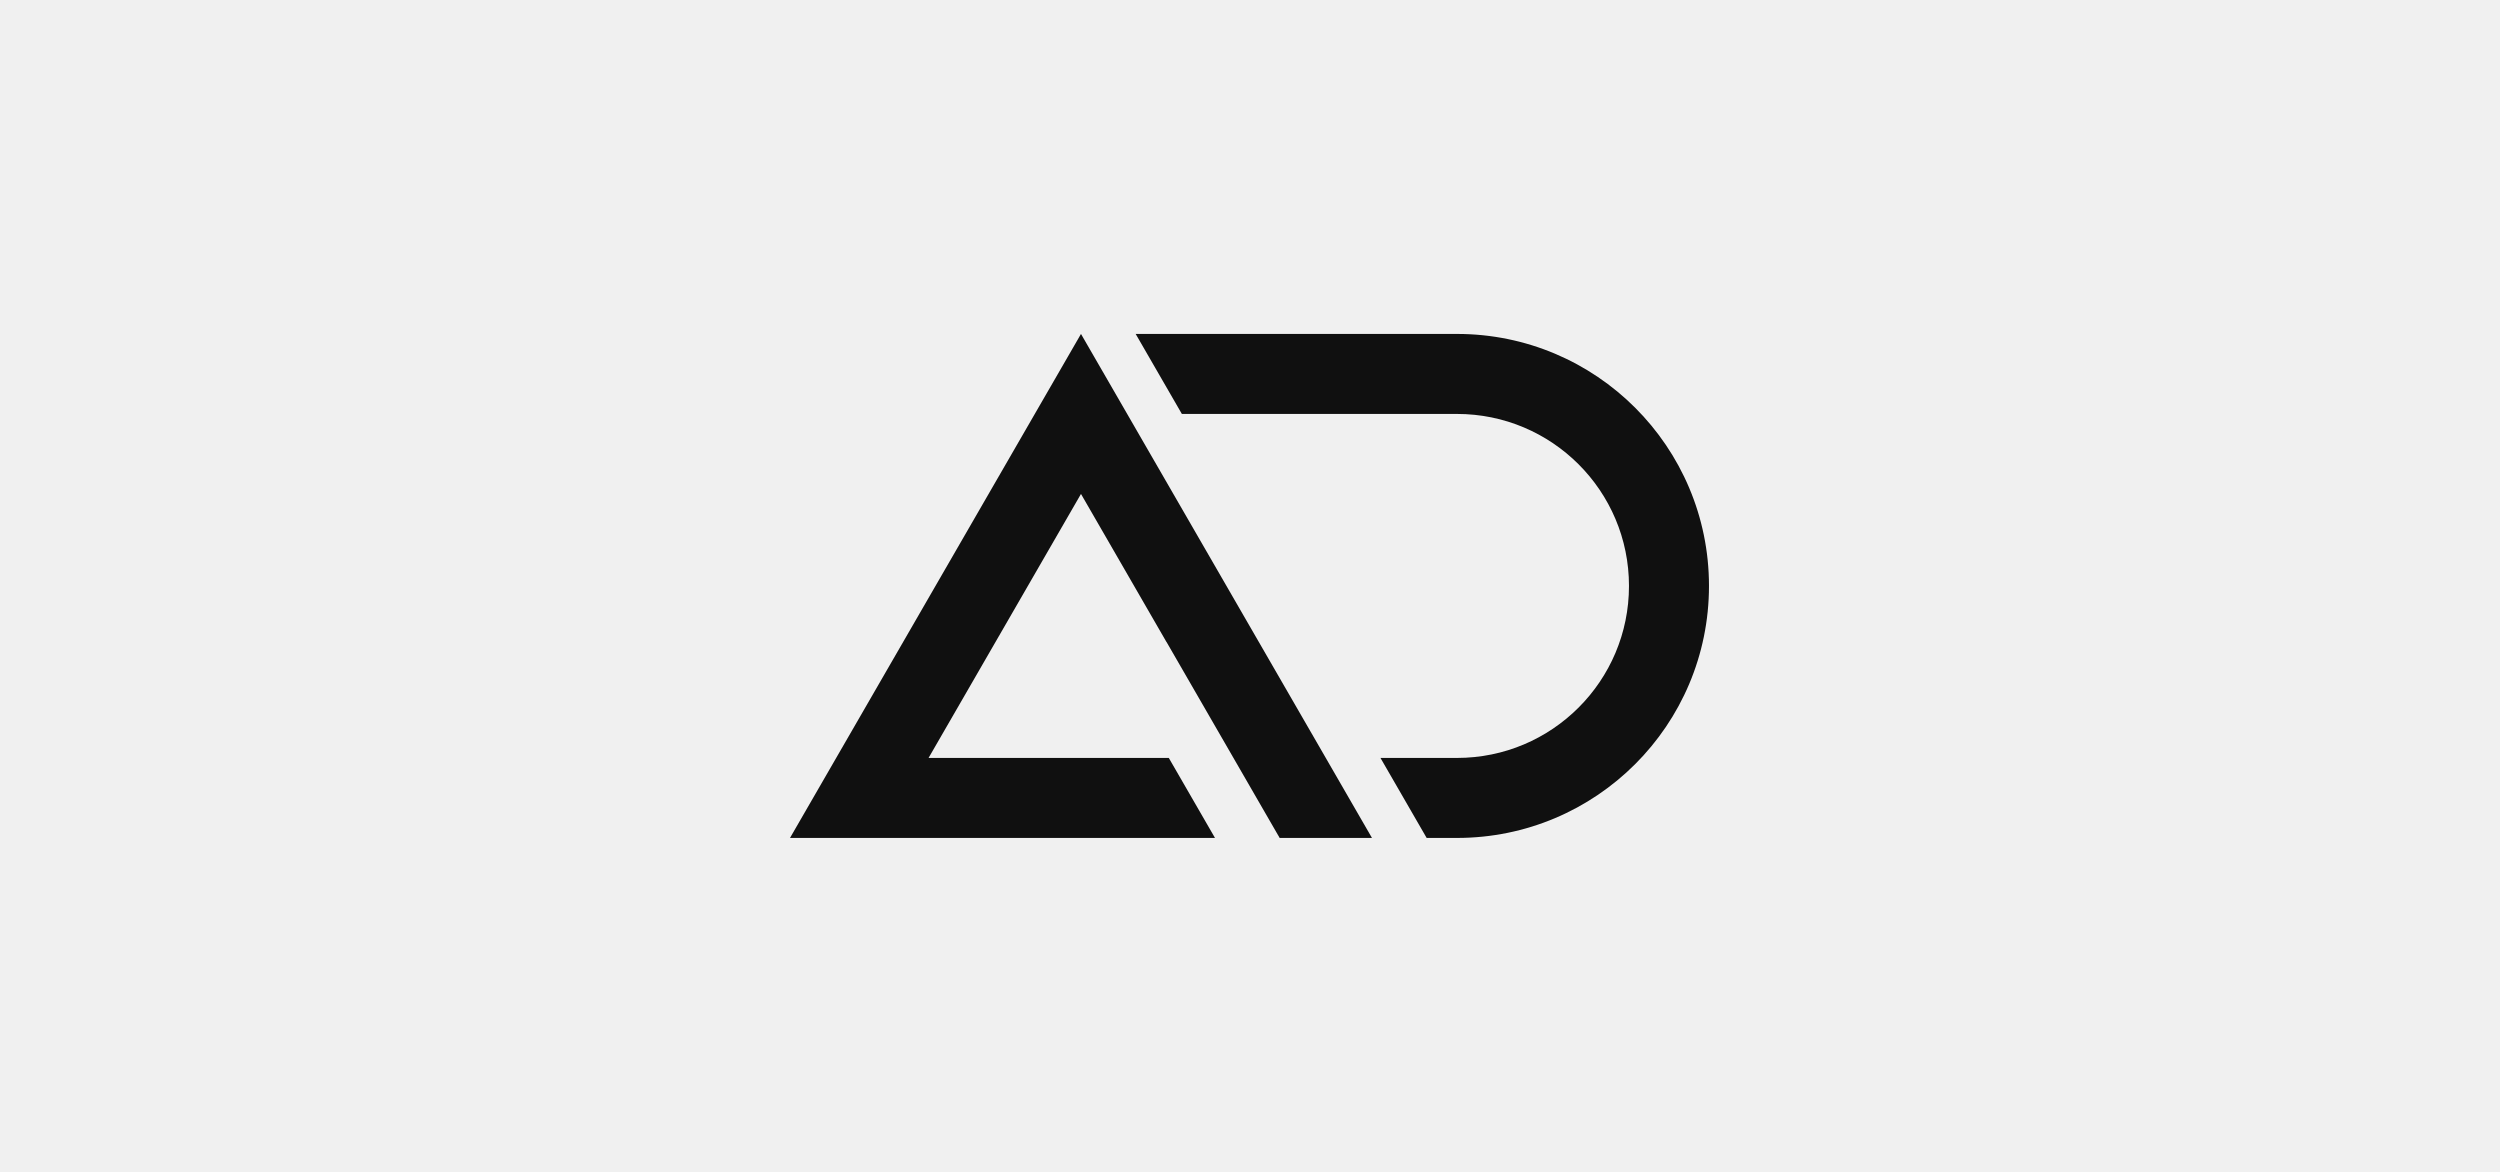
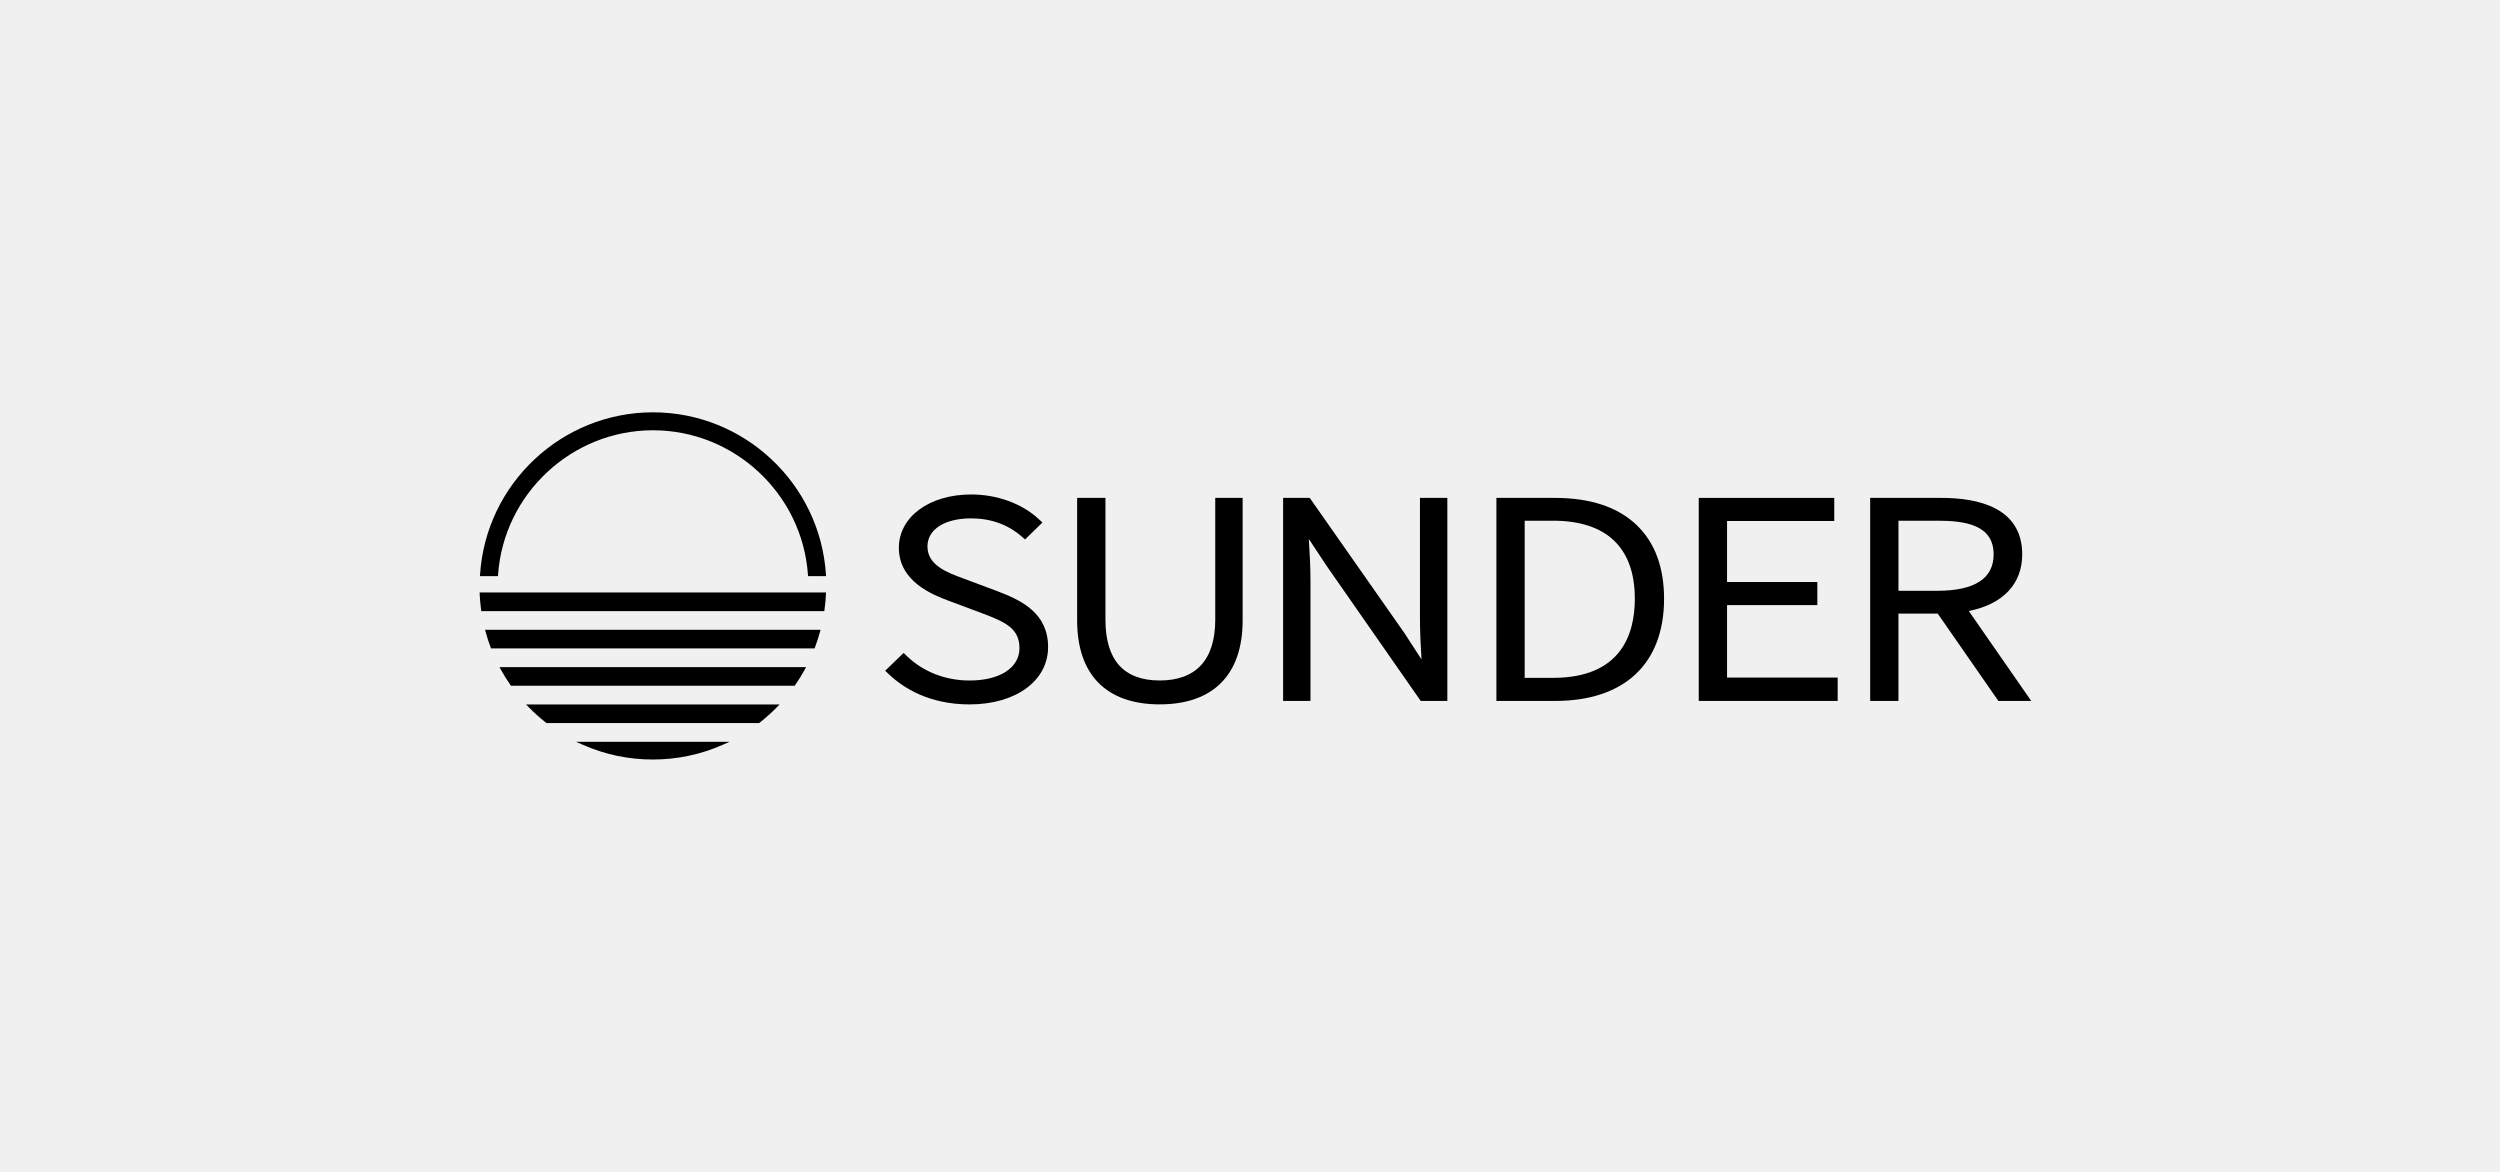
<svg xmlns="http://www.w3.org/2000/svg" width="320" height="150" viewBox="0 0 320 150" fill="none">
-   <path d="M138.366 42.744L175.612 107.256H163.796L149.312 82.168L149.305 82.172L138.366 63.224L118.856 97.016H149.607L155.519 107.256H101.12L138.366 42.744Z" fill="#101010" />
-   <path d="M182.612 107.256H186.494C204.308 107.256 218.75 92.815 218.75 75C218.75 57.186 204.308 42.744 186.494 42.744H145.366L151.278 52.984H186.494C198.653 52.984 208.51 62.841 208.51 75C208.51 87.159 198.653 97.016 186.494 97.016H176.7L182.612 107.256Z" fill="#101010" />
+   <g clip-path="url(#clip0_1168_191)">
+     <path d="M134.156 82.821C134.156 87.146 130.025 90.164 124.105 90.164C118.921 90.164 115.621 88.057 113.765 86.293L113.302 85.852L115.663 83.573L116.085 83.983C118.182 85.998 121.028 87.105 124.102 87.105C127.982 87.105 130.491 85.48 130.491 82.961C130.491 80.441 128.683 79.619 125.729 78.505L121.37 76.874C119.479 76.16 115.054 74.485 115.054 70.122C115.054 66.162 118.943 63.293 124.305 63.293C127.636 63.293 130.793 64.442 132.96 66.444L133.432 66.882L131.208 69.049L130.783 68.681C129.007 67.136 126.827 66.352 124.305 66.352C120.91 66.352 118.715 67.764 118.715 69.95C118.715 72.349 121.243 73.282 123.277 74.031L127.639 75.662C130.793 76.855 134.156 78.493 134.156 82.821Z" fill="black" />
+     <path d="M159.057 63.73V79.425C159.057 86.349 155.288 90.16 148.445 90.16C141.602 90.16 137.874 86.349 137.874 79.425V63.73H141.497V79.324C141.497 84.487 143.835 87.101 148.445 87.101C153.055 87.101 155.552 84.484 155.552 79.324V63.73H159.054H159.057Z" fill="black" />
+     <path d="M185.26 63.73V89.719H181.849L169.787 72.403L167.528 68.989C167.528 69.017 167.528 69.049 167.535 69.081C167.636 70.75 167.741 72.473 167.741 74.263V89.719H164.238V63.73H167.646L179.749 81.009L181.951 84.404C181.843 82.621 181.754 80.812 181.754 79.016V63.73H185.257H185.26Z" fill="black" />
+     <path d="M209.492 67.208C207.084 64.901 203.563 63.73 199.029 63.73H191.539V89.719H199.07C207.925 89.719 213.001 84.953 213.001 76.642C213.001 72.615 211.821 69.439 209.492 67.212V67.208ZM195.159 66.65H198.788C205.638 66.65 209.258 70.106 209.258 76.639C209.258 81.256 207.44 86.765 198.788 86.765H195.159V66.65Z" fill="black" />
+     <path d="M235.222 86.73V89.719H217.439V63.73H234.784V66.685H221.063V74.497H232.62V77.455H221.063V86.73H235.222Z" fill="black" />
+     <path d="M252.008 78.207C256.367 77.347 258.845 74.748 258.845 70.966C258.845 64.984 253.227 63.73 248.512 63.73H239.381V89.719H243.001V78.543H248.03L255.79 89.719H259.997L252.005 78.21L252.008 78.207ZM243.004 66.65H247.954C251.529 66.65 255.184 67.164 255.184 70.966C255.184 74.053 252.751 75.621 247.954 75.621H243.004V66.65Z" fill="black" />
+     <path d="M63.737 73.749H61.437L61.449 73.534C62.198 61.894 71.919 52.777 83.584 52.777C95.25 52.777 104.971 61.894 105.72 73.534L105.736 73.749H103.432L103.416 73.559C102.69 63.195 93.978 55.075 83.584 55.075C73.191 55.075 64.482 63.195 63.752 73.559L63.74 73.749H63.737Z" fill="black" />
+     <path d="M63.934 85.393H103.185L103.017 85.694C102.652 86.36 102.236 87.03 101.78 87.687L101.719 87.776H65.399L65.339 87.687C64.882 87.03 64.463 86.36 64.099 85.694L63.934 85.393Z" fill="black" />
+     <path d="M73.727 94.947H93.388L92.5 95.338C89.67 96.588 86.659 97.219 83.556 97.219C80.453 97.219 77.446 96.585 74.612 95.338L73.724 94.947H73.727Z" fill="black" />
+     <path d="M62.087 80.613H105.031L104.961 80.87C104.774 81.553 104.559 82.222 104.317 82.863L104.267 82.996H62.848L62.801 82.863C62.556 82.222 62.341 81.549 62.157 80.87L62.087 80.613Z" fill="black" />
+     <path d="M67.338 90.17H99.781L99.445 90.519C98.756 91.223 98.007 91.896 97.221 92.512L97.167 92.556H69.952L69.898 92.512C69.111 91.896 68.363 91.227 67.674 90.519L67.338 90.17Z" fill="black" />
+     <path d="M61.389 75.838H105.729L105.72 76.05C105.691 76.692 105.631 77.361 105.536 78.043L105.514 78.221H61.605L61.58 78.043C61.487 77.361 61.427 76.692 61.399 76.05L61.389 75.838Z" fill="black" />
+   </g>
+   <defs>
+     <clipPath id="clip0_1168_191">
+       <rect width="198.611" height="44.444" fill="white" transform="translate(61.3892 52.7773)" />
+     </clipPath>
+   </defs>
</svg>
